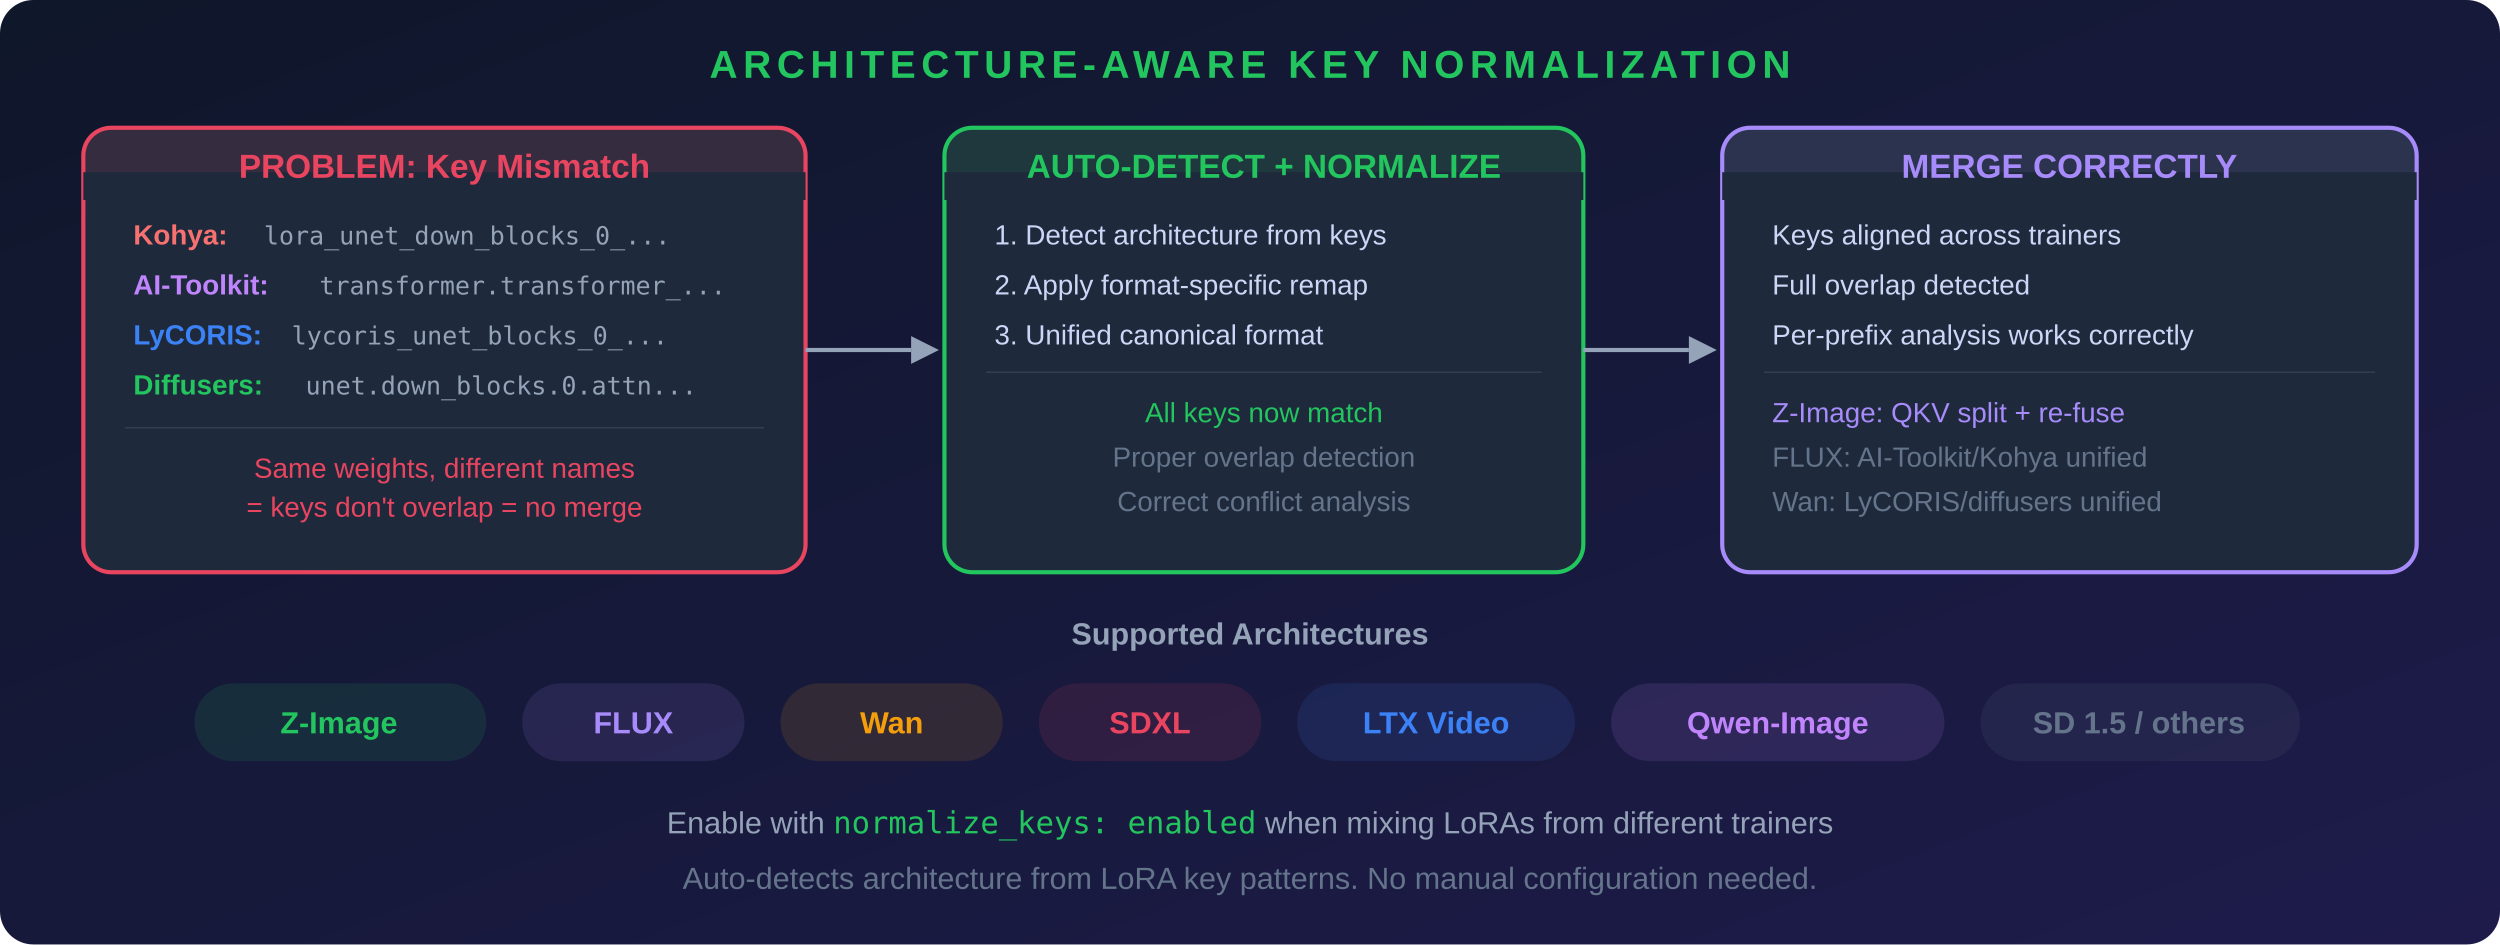
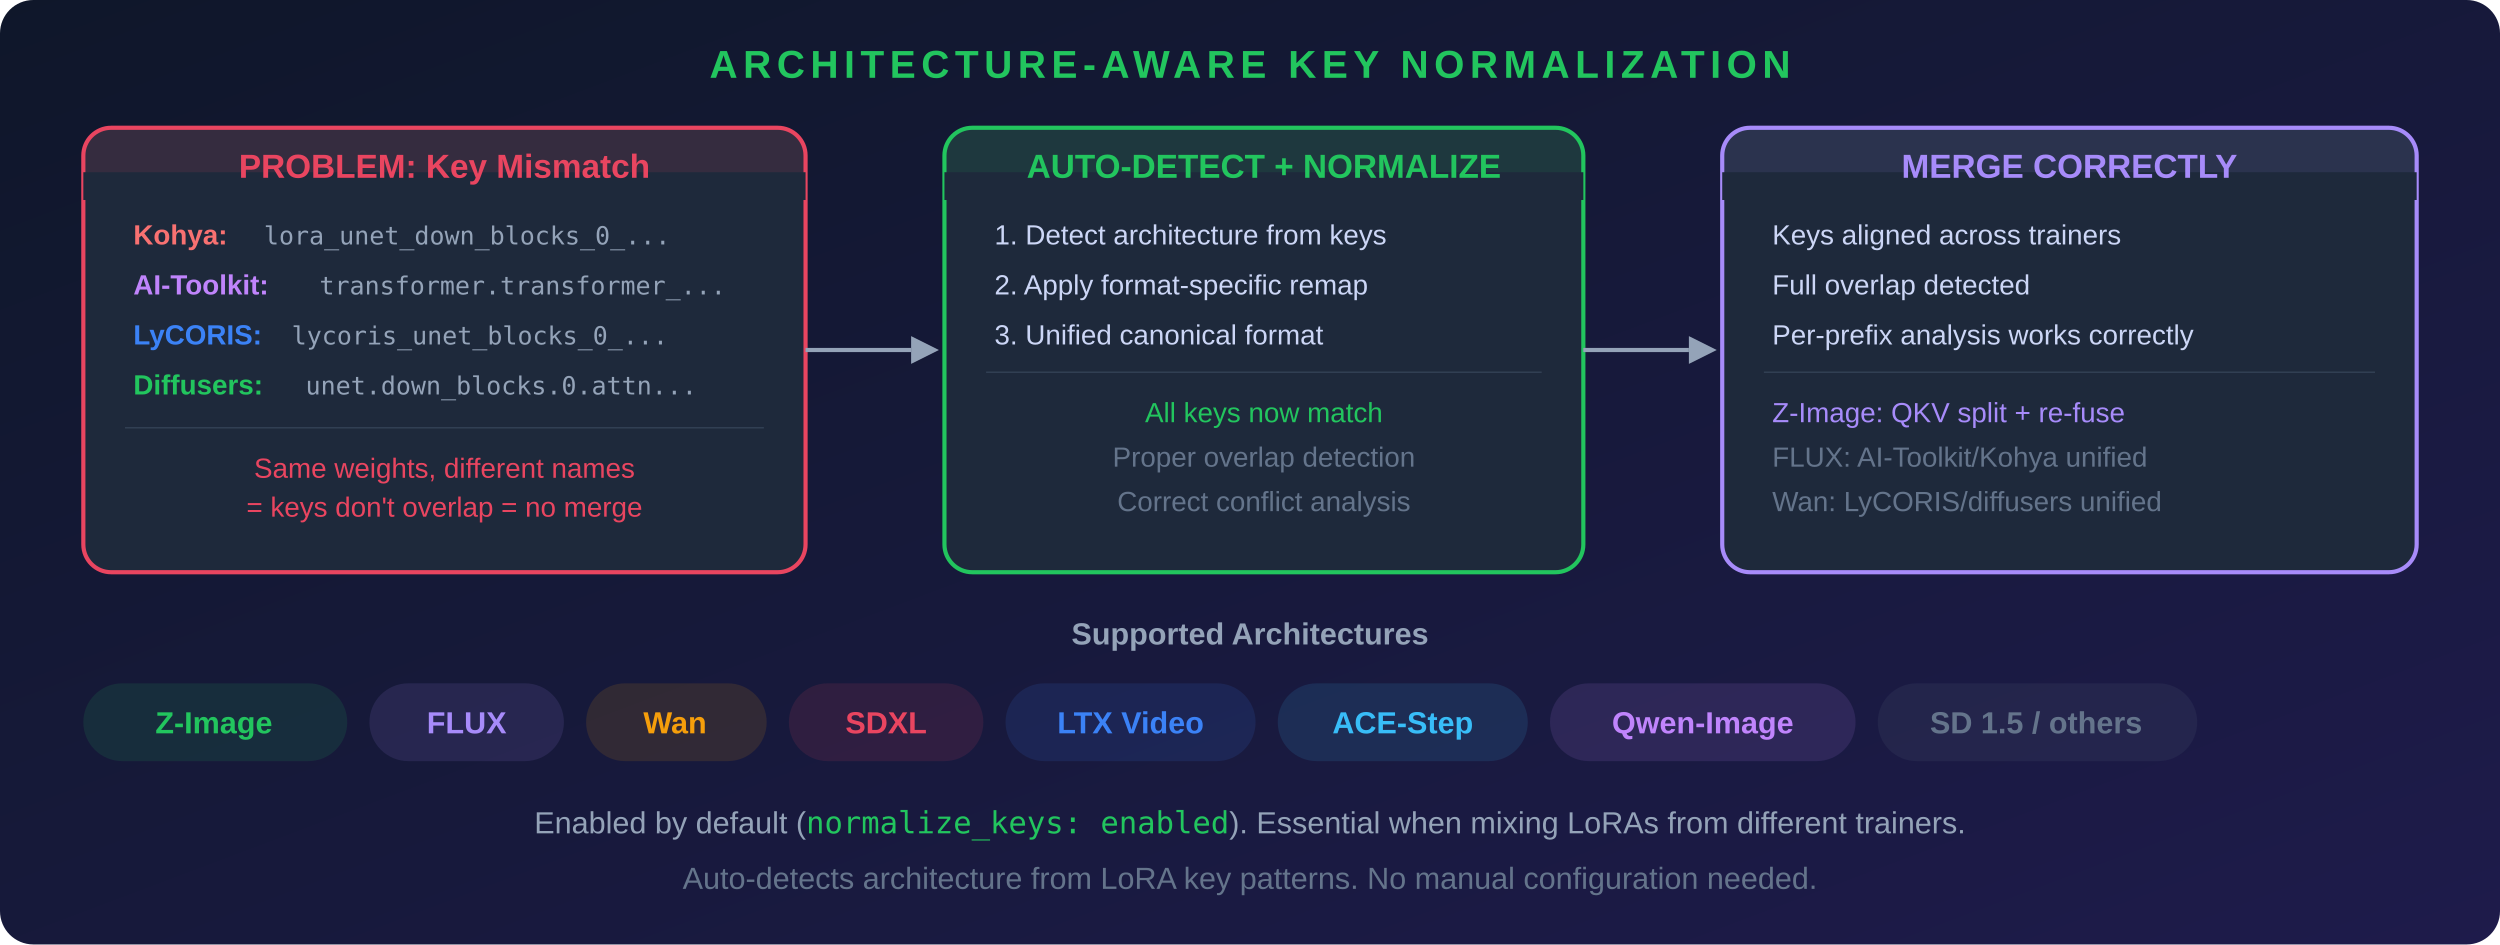
<svg xmlns="http://www.w3.org/2000/svg" viewBox="0 0 900 340">
  <defs>
    <linearGradient id="knbg" x1="0%" y1="0%" x2="100%" y2="100%">
      <stop offset="0%" style="stop-color:#0f172a" />
      <stop offset="100%" style="stop-color:#1e1b4b" />
    </linearGradient>
  </defs>
  <rect width="900" height="340" rx="12" fill="url(#knbg)" />
  <text x="450" y="28" font-family="Segoe UI, Arial, sans-serif" font-size="14" fill="#22c55e" text-anchor="middle" font-weight="700" letter-spacing="2">ARCHITECTURE-AWARE KEY NORMALIZATION</text>
  <rect x="30" y="46" width="260" height="160" rx="10" fill="#1e293b" stroke="#e94560" stroke-width="1.5" />
  <rect x="30" y="46" width="260" height="26" rx="10" fill="#e94560" opacity="0.12" />
  <rect x="30" y="62" width="260" height="10" fill="#1e293b" />
  <text x="160" y="64" font-family="Segoe UI, Arial, sans-serif" font-size="12" fill="#e94560" text-anchor="middle" font-weight="700">PROBLEM: Key Mismatch</text>
  <text x="48" y="88" font-family="Segoe UI, Arial, sans-serif" font-size="10" fill="#f87171" font-weight="600">Kohya:</text>
  <text x="95" y="88" font-family="monospace, Consolas" font-size="9" fill="#94a3b8">lora_unet_down_blocks_0_...</text>
  <text x="48" y="106" font-family="Segoe UI, Arial, sans-serif" font-size="10" fill="#c084fc" font-weight="600">AI-Toolkit:</text>
  <text x="115" y="106" font-family="monospace, Consolas" font-size="9" fill="#94a3b8">transformer.transformer_...</text>
  <text x="48" y="124" font-family="Segoe UI, Arial, sans-serif" font-size="10" fill="#3b82f6" font-weight="600">LyCORIS:</text>
  <text x="105" y="124" font-family="monospace, Consolas" font-size="9" fill="#94a3b8">lycoris_unet_blocks_0_...</text>
  <text x="48" y="142" font-family="Segoe UI, Arial, sans-serif" font-size="10" fill="#22c55e" font-weight="600">Diffusers:</text>
  <text x="110" y="142" font-family="monospace, Consolas" font-size="9" fill="#94a3b8">unet.down_blocks.0.attn...</text>
  <line x1="45" y1="154" x2="275" y2="154" stroke="#334155" stroke-width="0.5" />
  <text x="160" y="172" font-family="Segoe UI, Arial, sans-serif" font-size="10" fill="#e94560" text-anchor="middle">Same weights, different names</text>
  <text x="160" y="186" font-family="Segoe UI, Arial, sans-serif" font-size="10" fill="#e94560" text-anchor="middle">= keys don't overlap = no merge</text>
  <line x1="290" y1="126" x2="328" y2="126" stroke="#94a3b8" stroke-width="1.5" />
  <polygon points="328,121 338,126 328,131" fill="#94a3b8" />
  <rect x="340" y="46" width="230" height="160" rx="10" fill="#1e293b" stroke="#22c55e" stroke-width="1.5" />
  <rect x="340" y="46" width="230" height="26" rx="10" fill="#22c55e" opacity="0.1" />
  <rect x="340" y="62" width="230" height="10" fill="#1e293b" />
  <text x="455" y="64" font-family="Segoe UI, Arial, sans-serif" font-size="12" fill="#22c55e" text-anchor="middle" font-weight="700">AUTO-DETECT + NORMALIZE</text>
  <text x="358" y="88" font-family="Segoe UI, Arial, sans-serif" font-size="10" fill="#ccd6f6">1. Detect architecture from keys</text>
  <text x="358" y="106" font-family="Segoe UI, Arial, sans-serif" font-size="10" fill="#ccd6f6">2. Apply format-specific remap</text>
  <text x="358" y="124" font-family="Segoe UI, Arial, sans-serif" font-size="10" fill="#ccd6f6">3. Unified canonical format</text>
  <line x1="355" y1="134" x2="555" y2="134" stroke="#334155" stroke-width="0.5" />
  <text x="455" y="152" font-family="Segoe UI, Arial, sans-serif" font-size="10" fill="#22c55e" text-anchor="middle">All keys now match</text>
  <text x="455" y="168" font-family="Segoe UI, Arial, sans-serif" font-size="10" fill="#64748b" text-anchor="middle">Proper overlap detection</text>
  <text x="455" y="184" font-family="Segoe UI, Arial, sans-serif" font-size="10" fill="#64748b" text-anchor="middle">Correct conflict analysis</text>
  <line x1="570" y1="126" x2="608" y2="126" stroke="#94a3b8" stroke-width="1.5" />
  <polygon points="608,121 618,126 608,131" fill="#94a3b8" />
  <rect x="620" y="46" width="250" height="160" rx="10" fill="#1e293b" stroke="#a78bfa" stroke-width="1.5" />
  <rect x="620" y="46" width="250" height="26" rx="10" fill="#a78bfa" opacity="0.1" />
  <rect x="620" y="62" width="250" height="10" fill="#1e293b" />
  <text x="745" y="64" font-family="Segoe UI, Arial, sans-serif" font-size="12" fill="#a78bfa" text-anchor="middle" font-weight="700">MERGE CORRECTLY</text>
  <text x="638" y="88" font-family="Segoe UI, Arial, sans-serif" font-size="10" fill="#ccd6f6">Keys aligned across trainers</text>
  <text x="638" y="106" font-family="Segoe UI, Arial, sans-serif" font-size="10" fill="#ccd6f6">Full overlap detected</text>
  <text x="638" y="124" font-family="Segoe UI, Arial, sans-serif" font-size="10" fill="#ccd6f6">Per-prefix analysis works correctly</text>
  <line x1="635" y1="134" x2="855" y2="134" stroke="#334155" stroke-width="0.5" />
  <text x="638" y="152" font-family="Segoe UI, Arial, sans-serif" font-size="10" fill="#a78bfa">Z-Image: QKV split + re-fuse</text>
  <text x="638" y="168" font-family="Segoe UI, Arial, sans-serif" font-size="10" fill="#64748b">FLUX: AI-Toolkit/Kohya unified</text>
  <text x="638" y="184" font-family="Segoe UI, Arial, sans-serif" font-size="10" fill="#64748b">Wan: LyCORIS/diffusers unified</text>
  <text x="450" y="232" font-family="Segoe UI, Arial, sans-serif" font-size="11" fill="#94a3b8" text-anchor="middle" font-weight="600">Supported Architectures</text>
-   <rect x="70" y="246" width="105" height="28" rx="14" fill="#22c55e" opacity="0.12" />
-   <text x="122" y="264" font-family="Segoe UI, Arial, sans-serif" font-size="11" fill="#22c55e" text-anchor="middle" font-weight="600">Z-Image</text>
-   <rect x="188" y="246" width="80" height="28" rx="14" fill="#a78bfa" opacity="0.12" />
-   <text x="228" y="264" font-family="Segoe UI, Arial, sans-serif" font-size="11" fill="#a78bfa" text-anchor="middle" font-weight="600">FLUX</text>
-   <rect x="281" y="246" width="80" height="28" rx="14" fill="#f59e0b" opacity="0.12" />
-   <text x="321" y="264" font-family="Segoe UI, Arial, sans-serif" font-size="11" fill="#f59e0b" text-anchor="middle" font-weight="600">Wan</text>
-   <rect x="374" y="246" width="80" height="28" rx="14" fill="#e94560" opacity="0.12" />
-   <text x="414" y="264" font-family="Segoe UI, Arial, sans-serif" font-size="11" fill="#e94560" text-anchor="middle" font-weight="600">SDXL</text>
-   <rect x="467" y="246" width="100" height="28" rx="14" fill="#3b82f6" opacity="0.12" />
-   <text x="517" y="264" font-family="Segoe UI, Arial, sans-serif" font-size="11" fill="#3b82f6" text-anchor="middle" font-weight="600">LTX Video</text>
-   <rect x="580" y="246" width="120" height="28" rx="14" fill="#c084fc" opacity="0.12" />
-   <text x="640" y="264" font-family="Segoe UI, Arial, sans-serif" font-size="11" fill="#c084fc" text-anchor="middle" font-weight="600">Qwen-Image</text>
-   <rect x="713" y="246" width="115" height="28" rx="14" fill="#64748b" opacity="0.12" />
-   <text x="770" y="264" font-family="Segoe UI, Arial, sans-serif" font-size="11" fill="#64748b" text-anchor="middle" font-weight="600">SD 1.5 / others</text>
-   <text x="450" y="300" font-family="Segoe UI, Arial, sans-serif" font-size="11" fill="#94a3b8" text-anchor="middle">Enable with <tspan font-family="monospace" fill="#22c55e">normalize_keys: enabled</tspan> when mixing LoRAs from different trainers</text>
+   <rect x="30" y="246" width="95" height="28" rx="14" fill="#22c55e" opacity="0.12" />
+   <text x="77" y="264" font-family="Segoe UI, Arial, sans-serif" font-size="11" fill="#22c55e" text-anchor="middle" font-weight="600">Z-Image</text>
+   <rect x="133" y="246" width="70" height="28" rx="14" fill="#a78bfa" opacity="0.12" />
+   <text x="168" y="264" font-family="Segoe UI, Arial, sans-serif" font-size="11" fill="#a78bfa" text-anchor="middle" font-weight="600">FLUX</text>
+   <rect x="211" y="246" width="65" height="28" rx="14" fill="#f59e0b" opacity="0.12" />
+   <text x="243" y="264" font-family="Segoe UI, Arial, sans-serif" font-size="11" fill="#f59e0b" text-anchor="middle" font-weight="600">Wan</text>
+   <rect x="284" y="246" width="70" height="28" rx="14" fill="#e94560" opacity="0.12" />
+   <text x="319" y="264" font-family="Segoe UI, Arial, sans-serif" font-size="11" fill="#e94560" text-anchor="middle" font-weight="600">SDXL</text>
+   <rect x="362" y="246" width="90" height="28" rx="14" fill="#3b82f6" opacity="0.12" />
+   <text x="407" y="264" font-family="Segoe UI, Arial, sans-serif" font-size="11" fill="#3b82f6" text-anchor="middle" font-weight="600">LTX Video</text>
+   <rect x="460" y="246" width="90" height="28" rx="14" fill="#38bdf8" opacity="0.12" />
+   <text x="505" y="264" font-family="Segoe UI, Arial, sans-serif" font-size="11" fill="#38bdf8" text-anchor="middle" font-weight="600">ACE-Step</text>
+   <rect x="558" y="246" width="110" height="28" rx="14" fill="#c084fc" opacity="0.12" />
+   <text x="613" y="264" font-family="Segoe UI, Arial, sans-serif" font-size="11" fill="#c084fc" text-anchor="middle" font-weight="600">Qwen-Image</text>
+   <rect x="676" y="246" width="115" height="28" rx="14" fill="#64748b" opacity="0.12" />
+   <text x="733" y="264" font-family="Segoe UI, Arial, sans-serif" font-size="11" fill="#64748b" text-anchor="middle" font-weight="600">SD 1.5 / others</text>
+   <text x="450" y="300" font-family="Segoe UI, Arial, sans-serif" font-size="11" fill="#94a3b8" text-anchor="middle">Enabled by default (<tspan font-family="monospace" fill="#22c55e">normalize_keys: enabled</tspan>). Essential when mixing LoRAs from different trainers.</text>
  <text x="450" y="320" font-family="Segoe UI, Arial, sans-serif" font-size="11" fill="#64748b" text-anchor="middle">Auto-detects architecture from LoRA key patterns. No manual configuration needed.</text>
</svg>
